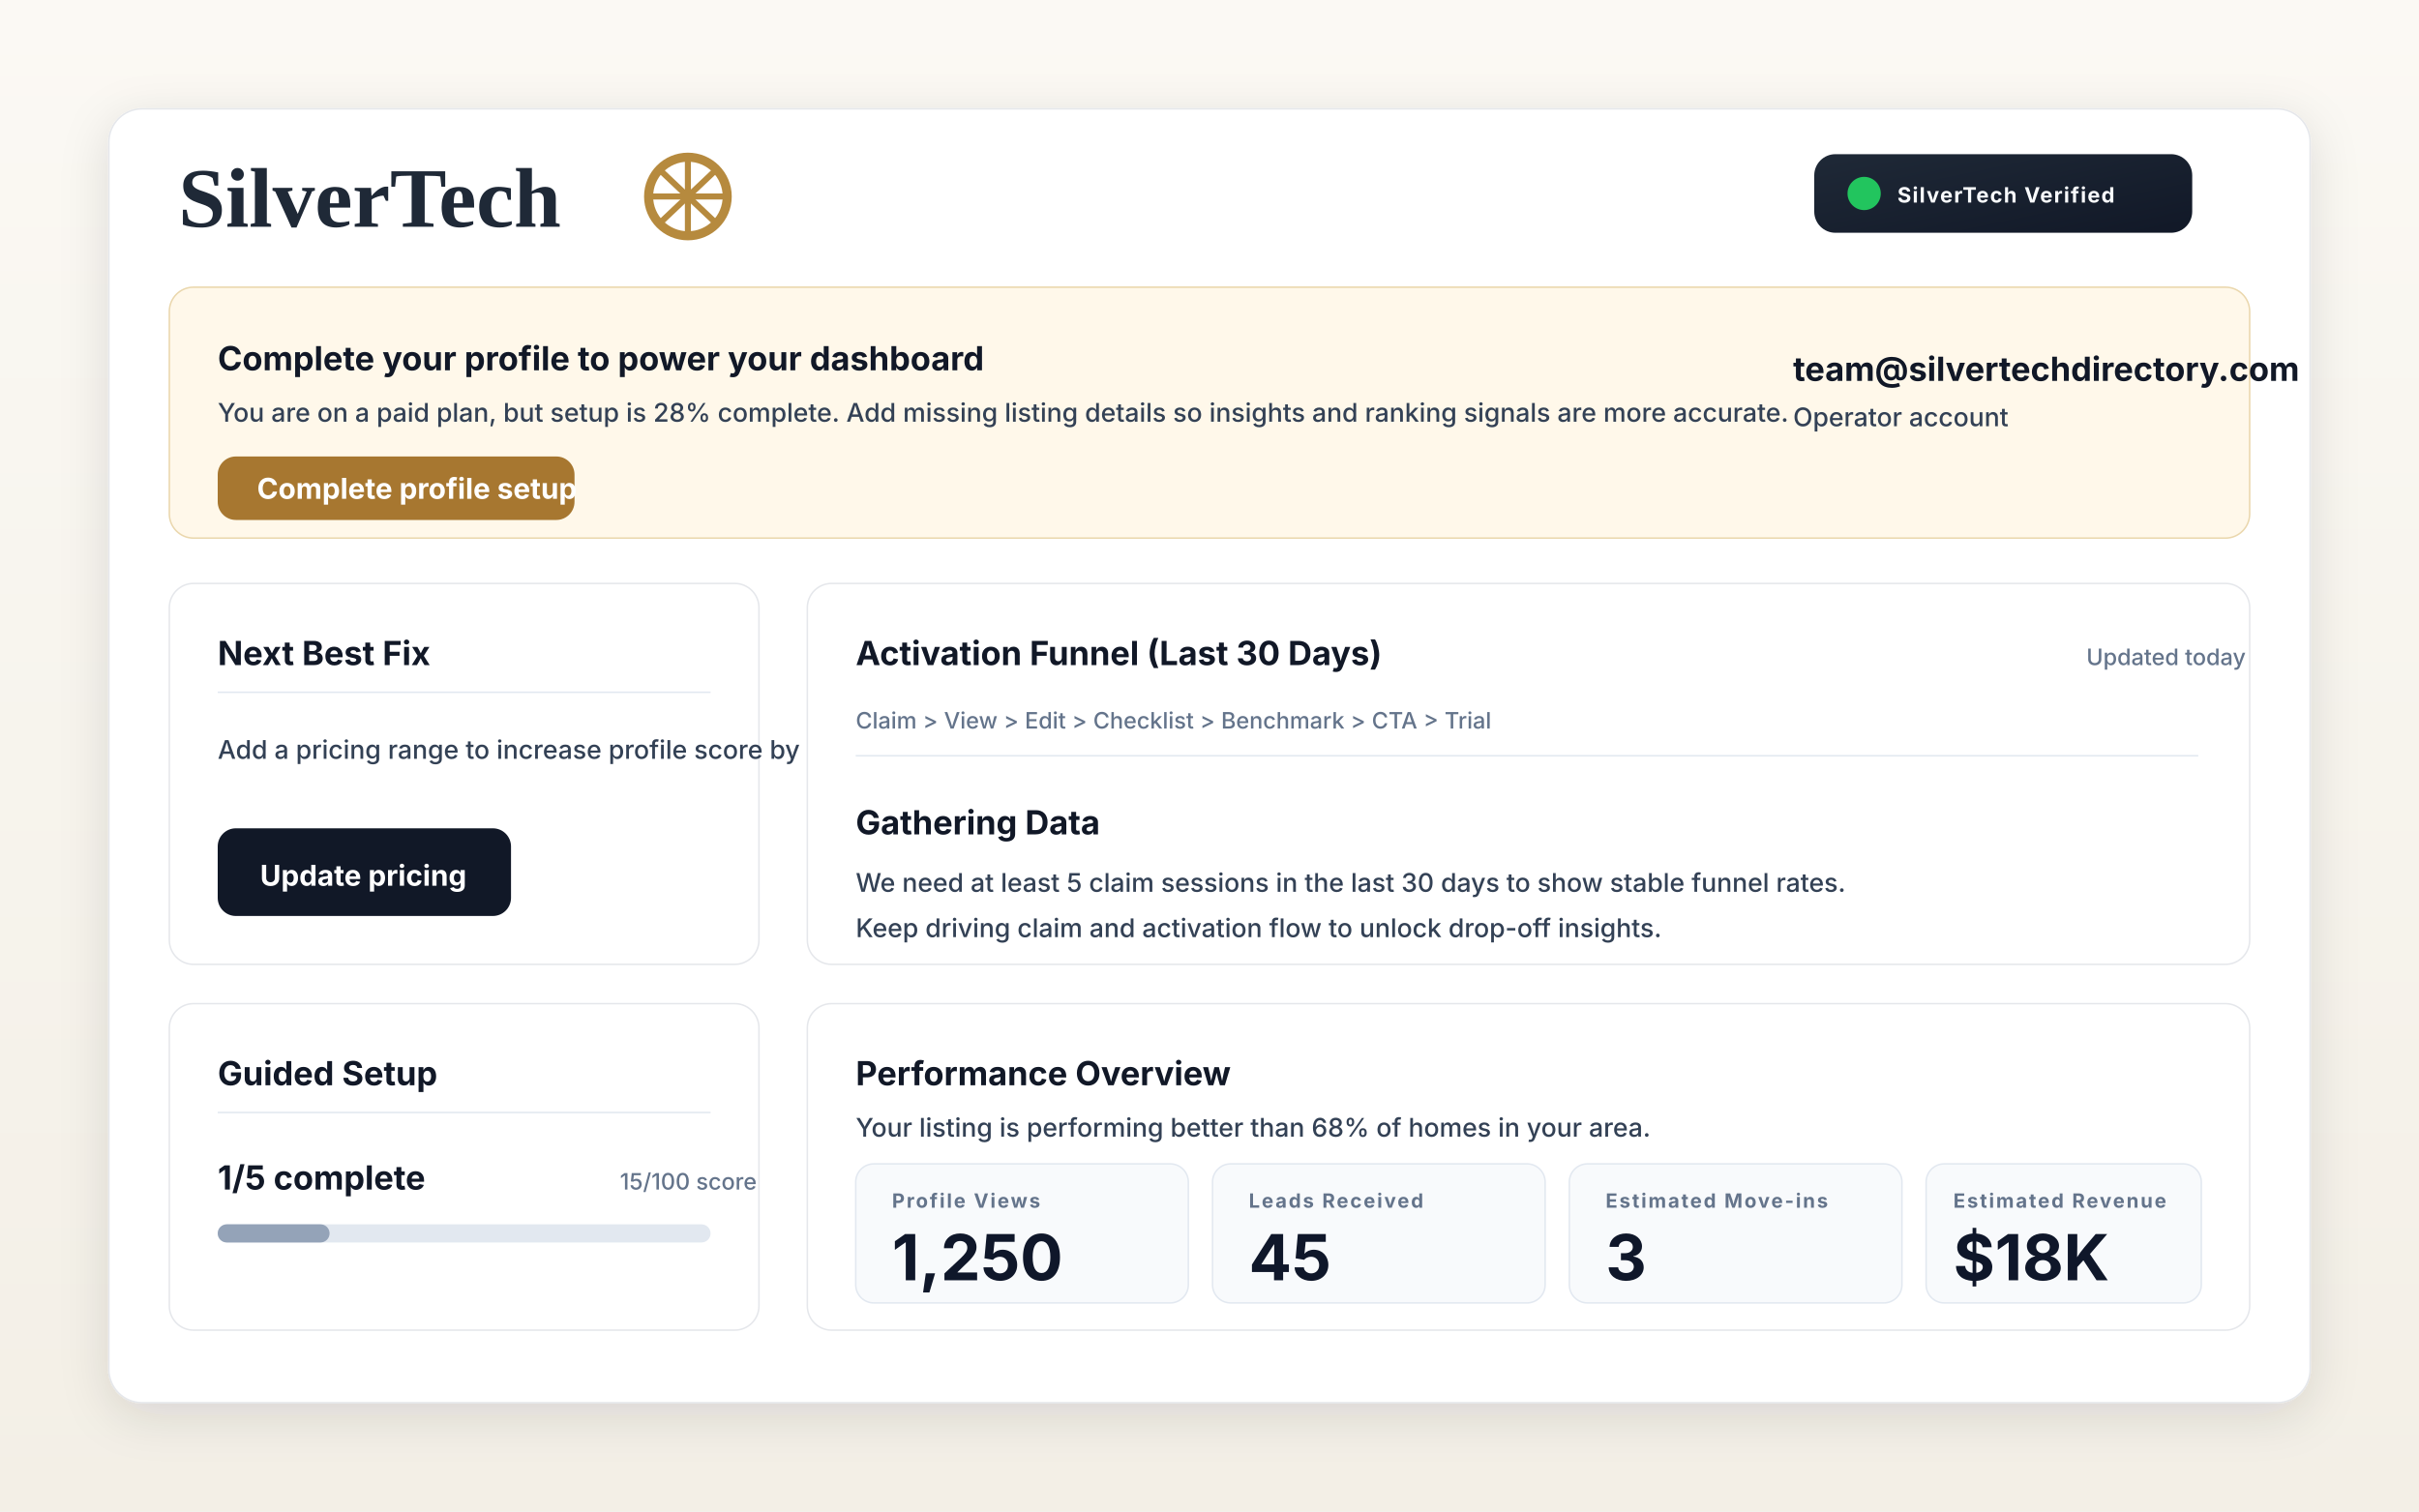
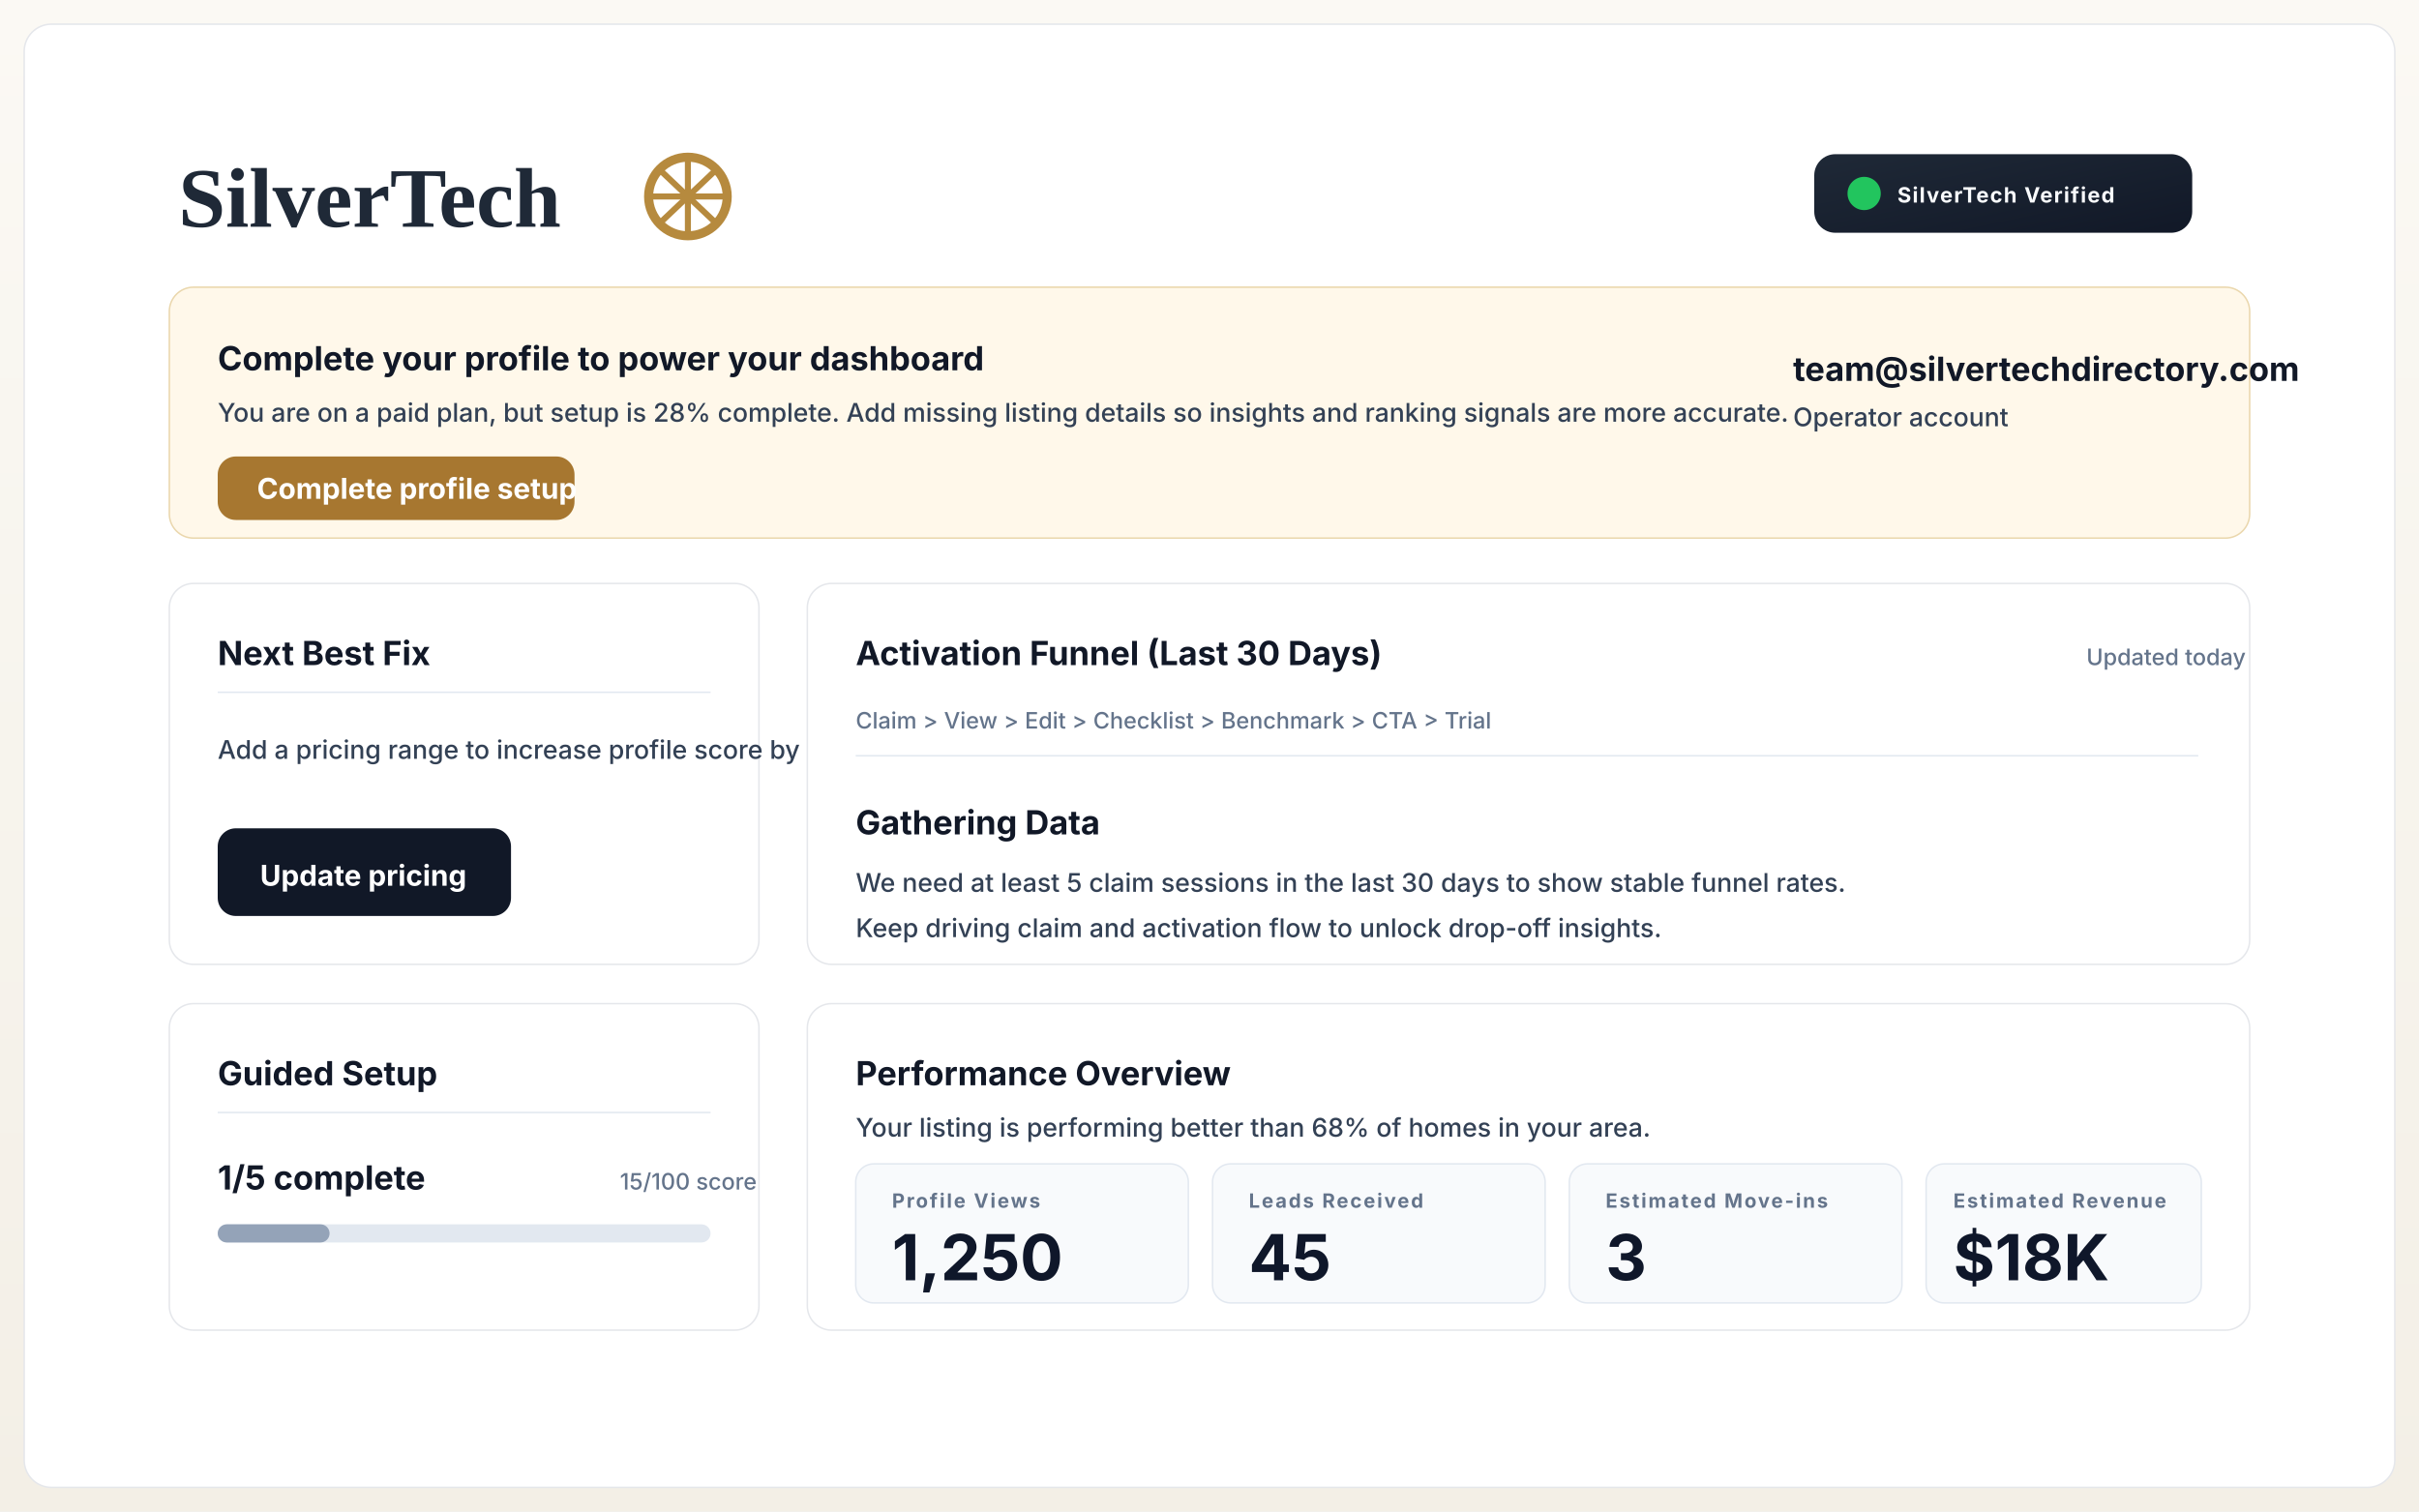
<svg xmlns="http://www.w3.org/2000/svg" viewBox="0 0 1600 1000" role="img" aria-labelledby="title desc">
  <defs>
    <linearGradient id="bg" x1="0" y1="0" x2="0" y2="1">
      <stop offset="0%" stop-color="#fbf9f4" />
      <stop offset="100%" stop-color="#f3efe6" />
    </linearGradient>
    <linearGradient id="verified" x1="0" y1="0" x2="1" y2="1">
      <stop offset="0%" stop-color="#1f2937" />
      <stop offset="100%" stop-color="#111827" />
    </linearGradient>
-     <filter id="softShadow" x="-20%" y="-20%" width="140%" height="140%">
-       <feDropShadow dx="0" dy="8" stdDeviation="16" flood-color="#0f172a" flood-opacity="0.12" />
-     </filter>
    <style>
      .sans { font-family: Inter, "Segoe UI", Arial, sans-serif; }
      .serif { font-family: "Times New Roman", Georgia, serif; }
      .h1 { font-size: 38px; font-weight: 700; fill: #111827; }
      .h2 { font-size: 22px; font-weight: 700; fill: #111827; }
      .body { font-size: 17px; font-weight: 500; fill: #334155; }
      .muted { font-size: 15px; font-weight: 500; fill: #64748b; }
      .label { font-size: 13px; font-weight: 700; letter-spacing: 1.2px; text-transform: uppercase; fill: #64748b; }
      .metric { font-size: 52px; font-weight: 700; fill: #0f172a; }
      .smallMetric { font-size: 42px; font-weight: 700; fill: #0f172a; }
      .btn { font-size: 19px; font-weight: 700; fill: #ffffff; }
      .chip { font-size: 14px; font-weight: 700; letter-spacing: 0.8px; text-transform: uppercase; fill: #f8fafc; }
      .logo { font-size: 56px; font-weight: 700; fill: #1f2937; }
      .gold { fill: #b68a3e; }
    </style>
  </defs>
  <rect width="1600" height="1000" fill="url(#bg)" />
-   <rect x="72" y="72" width="1456" height="856" rx="22" fill="#ffffff" stroke="#e5e7eb" filter="url(#softShadow)" />
+   <rect x="16" y="16" width="1568" height="968" rx="18" fill="#ffffff" stroke="#e5e7eb" />
  <text x="118" y="150" class="logo serif">SilverTech</text>
  <circle cx="455" cy="130" r="26" fill="none" stroke="#b68a3e" stroke-width="6" />
  <line x1="455" y1="104" x2="455" y2="156" stroke="#b68a3e" stroke-width="4" />
  <line x1="429" y1="130" x2="481" y2="130" stroke="#b68a3e" stroke-width="4" />
  <line x1="436" y1="112" x2="474" y2="148" stroke="#b68a3e" stroke-width="4" />
  <line x1="474" y1="112" x2="436" y2="148" stroke="#b68a3e" stroke-width="4" />
  <rect x="1200" y="102" width="250" height="52" rx="14" fill="url(#verified)" />
  <circle cx="1233" cy="128" r="11" fill="#22c55e" />
  <text x="1255" y="134" class="chip sans">SilverTech Verified</text>
  <rect x="112" y="190" width="1376" height="166" rx="16" fill="#fff8ea" stroke="#ead7ad" />
  <text x="144" y="245" class="h2 sans">Complete your profile to power your dashboard</text>
  <text x="144" y="279" class="body sans">You are on a paid plan, but setup is 28% complete. Add missing listing details so insights and ranking signals are more accurate.</text>
  <rect x="144" y="302" width="236" height="42" rx="12" fill="#a77730" />
  <text x="170" y="330" class="btn sans">Complete profile setup</text>
  <text x="1186" y="252" class="h2 sans">team@silvertechdirectory.com</text>
  <text x="1186" y="282" class="body sans">Operator account</text>
  <rect x="112" y="386" width="390" height="252" rx="16" fill="#ffffff" stroke="#e5e7eb" />
  <text x="144" y="440" class="h2 sans">Next Best Fix</text>
  <line x1="144" y1="458" x2="470" y2="458" stroke="#e2e8f0" />
  <text x="144" y="502" class="body sans">Add a pricing range to increase profile score by +20.</text>
  <rect x="144" y="548" width="194" height="58" rx="12" fill="#111827" />
  <text x="172" y="586" class="btn sans">Update pricing</text>
  <rect x="534" y="386" width="954" height="252" rx="16" fill="#ffffff" stroke="#e5e7eb" />
  <text x="566" y="440" class="h2 sans">Activation Funnel (Last 30 Days)</text>
  <text x="1380" y="440" class="muted sans">Updated today</text>
  <text x="566" y="482" class="muted sans">Claim  &gt;  View  &gt;  Edit  &gt;  Checklist  &gt;  Benchmark  &gt;  CTA  &gt;  Trial</text>
  <line x1="566" y1="500" x2="1454" y2="500" stroke="#e2e8f0" />
  <text x="566" y="552" class="h2 sans">Gathering Data</text>
  <text x="566" y="590" class="body sans">We need at least 5 claim sessions in the last 30 days to show stable funnel rates.</text>
  <text x="566" y="620" class="body sans">Keep driving claim and activation flow to unlock drop-off insights.</text>
  <rect x="112" y="664" width="390" height="216" rx="16" fill="#ffffff" stroke="#e5e7eb" />
  <text x="144" y="718" class="h2 sans">Guided Setup</text>
  <line x1="144" y1="736" x2="470" y2="736" stroke="#e2e8f0" />
  <text x="144" y="787" class="h2 sans">1/5 complete</text>
  <text x="410" y="787" class="muted sans">15/100 score</text>
  <rect x="144" y="810" width="326" height="12" rx="6" fill="#e2e8f0" />
  <rect x="144" y="810" width="74" height="12" rx="6" fill="#94a3b8" />
  <rect x="534" y="664" width="954" height="216" rx="16" fill="#ffffff" stroke="#e5e7eb" />
  <text x="566" y="718" class="h2 sans">Performance Overview</text>
  <text x="566" y="752" class="body sans">Your listing is performing better than 68% of homes in your area.</text>
  <rect x="566" y="770" width="220" height="92" rx="12" fill="#f8fafc" stroke="#e2e8f0" />
  <text x="590" y="799" class="label sans">Profile Views</text>
  <text x="590" y="847" class="smallMetric sans">1,250</text>
  <rect x="802" y="770" width="220" height="92" rx="12" fill="#f8fafc" stroke="#e2e8f0" />
  <text x="826" y="799" class="label sans">Leads Received</text>
  <text x="826" y="847" class="smallMetric sans">45</text>
  <rect x="1038" y="770" width="220" height="92" rx="12" fill="#f8fafc" stroke="#e2e8f0" />
  <text x="1062" y="799" class="label sans">Estimated Move-ins</text>
  <text x="1062" y="847" class="smallMetric sans">3</text>
  <rect x="1274" y="770" width="182" height="92" rx="12" fill="#f8fafc" stroke="#e2e8f0" />
  <text x="1292" y="799" class="label sans">Estimated Revenue</text>
  <text x="1292" y="847" class="smallMetric sans">$18K</text>
</svg>
